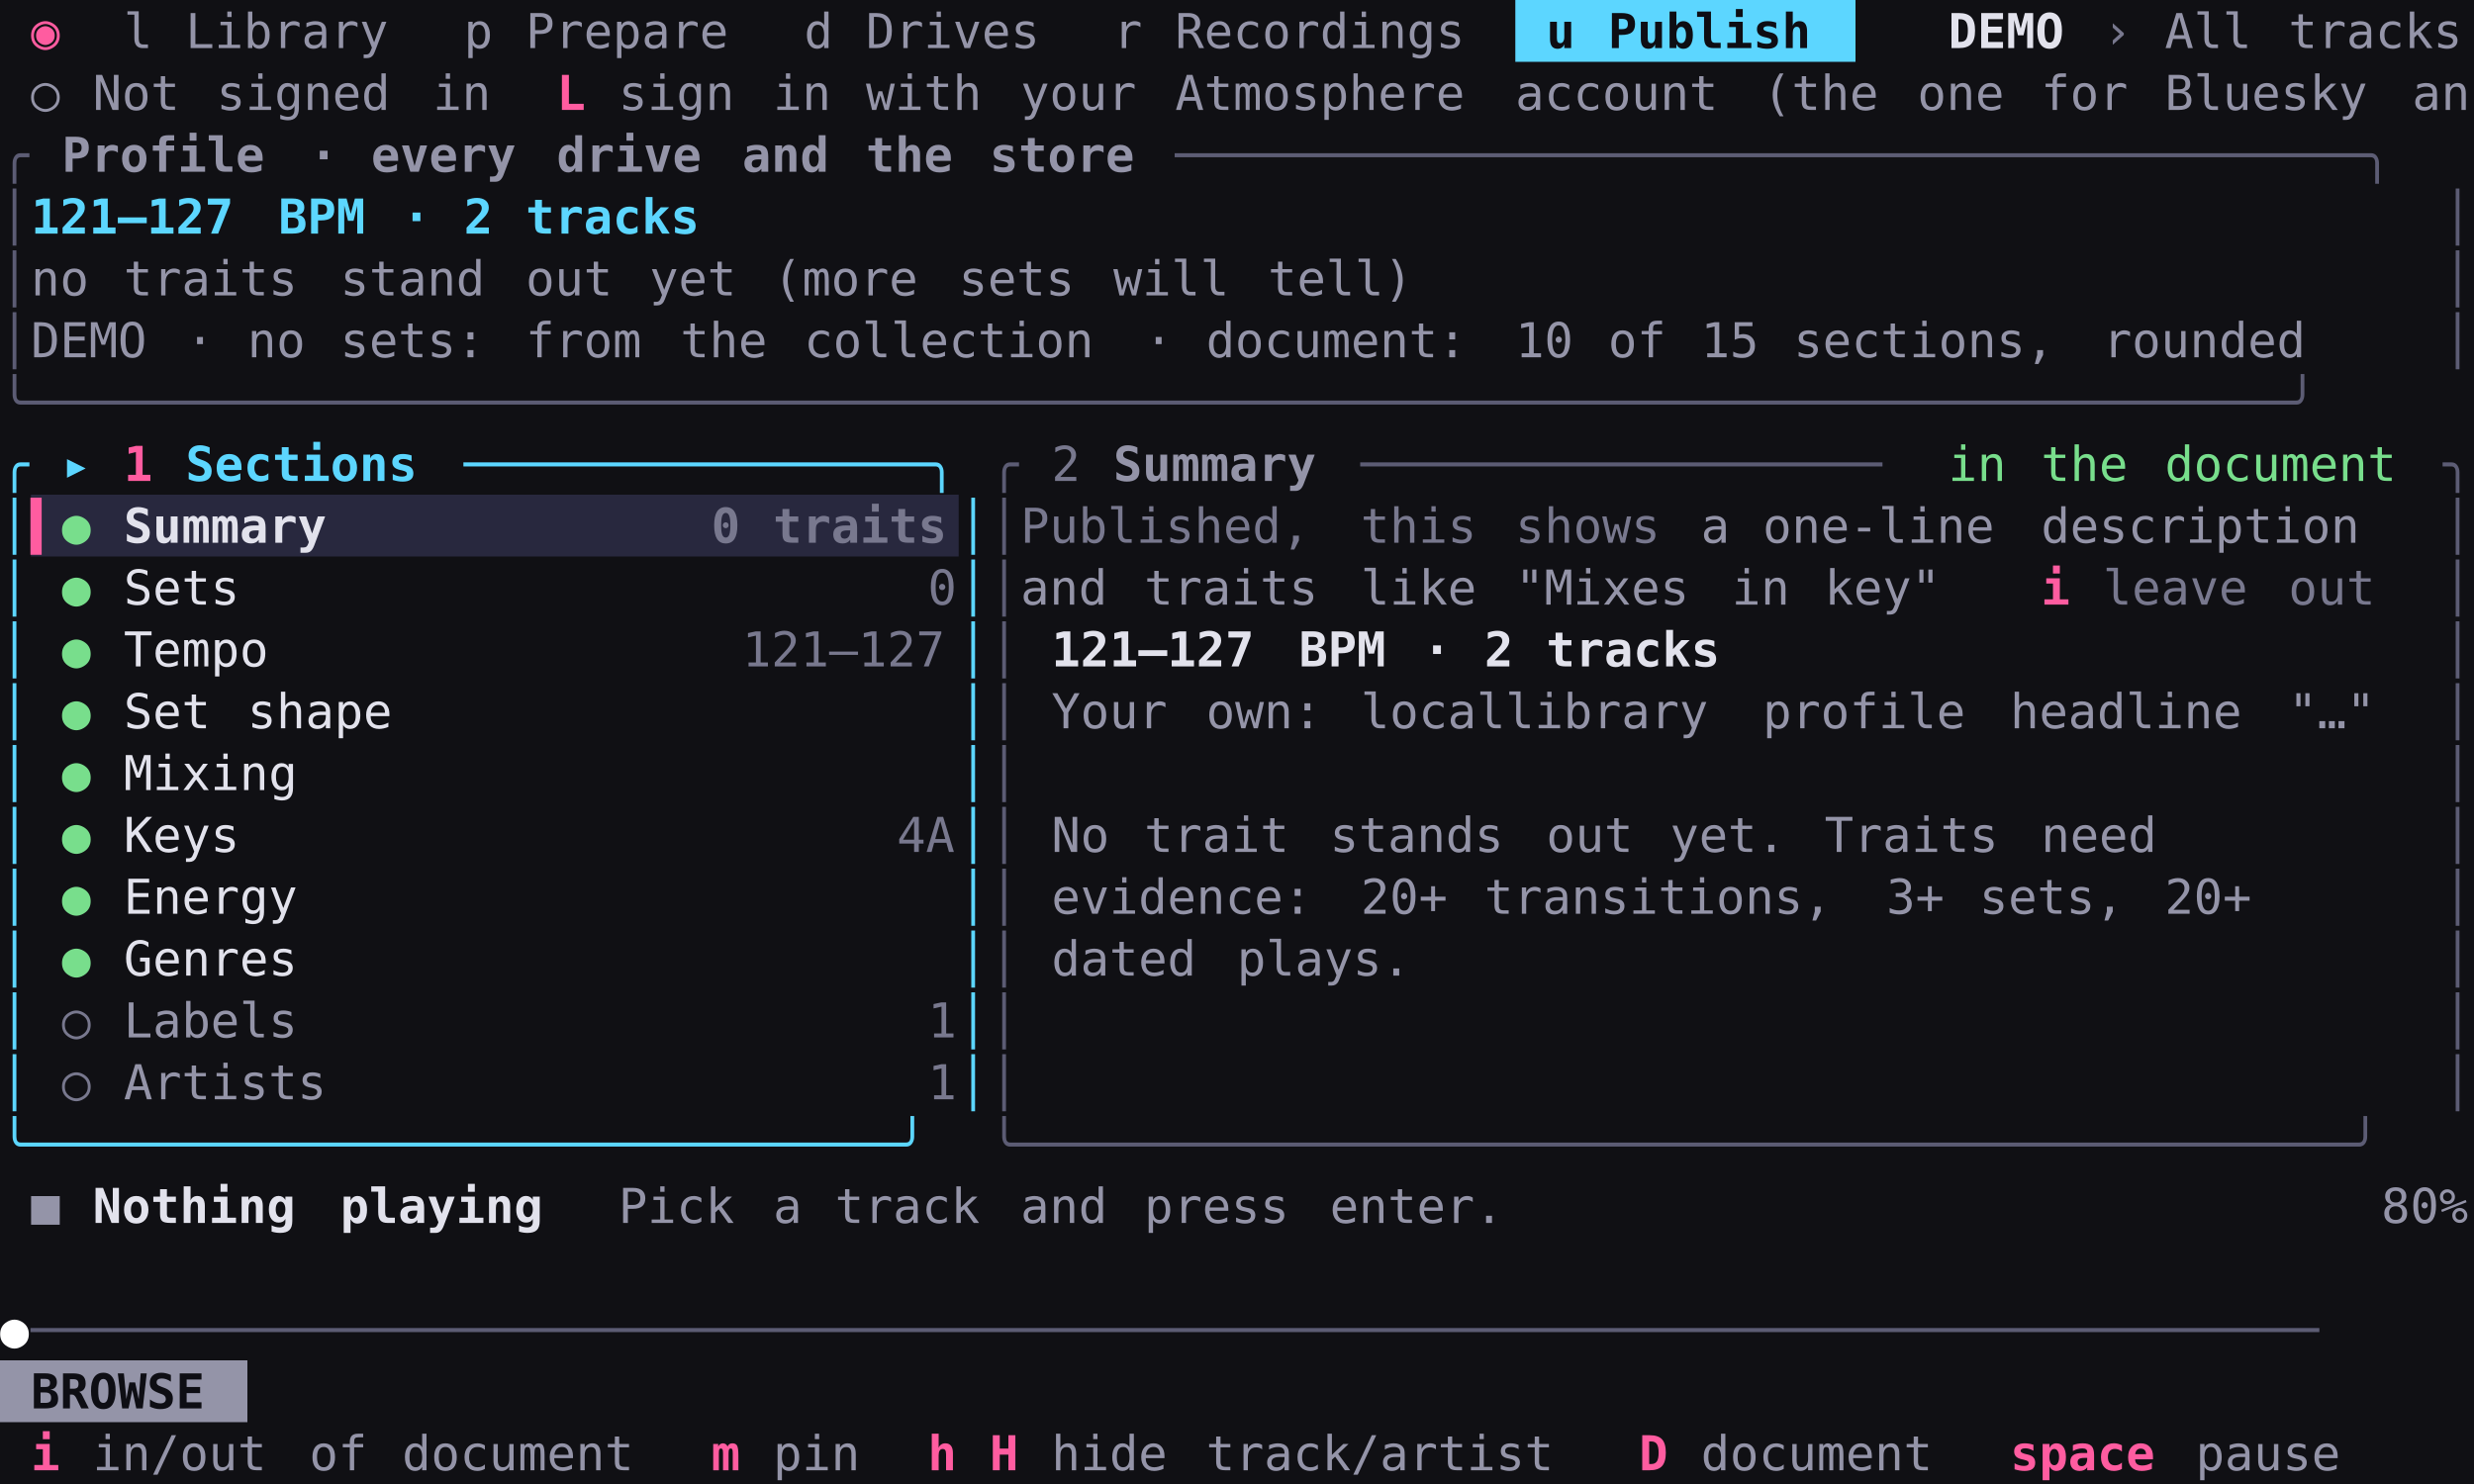
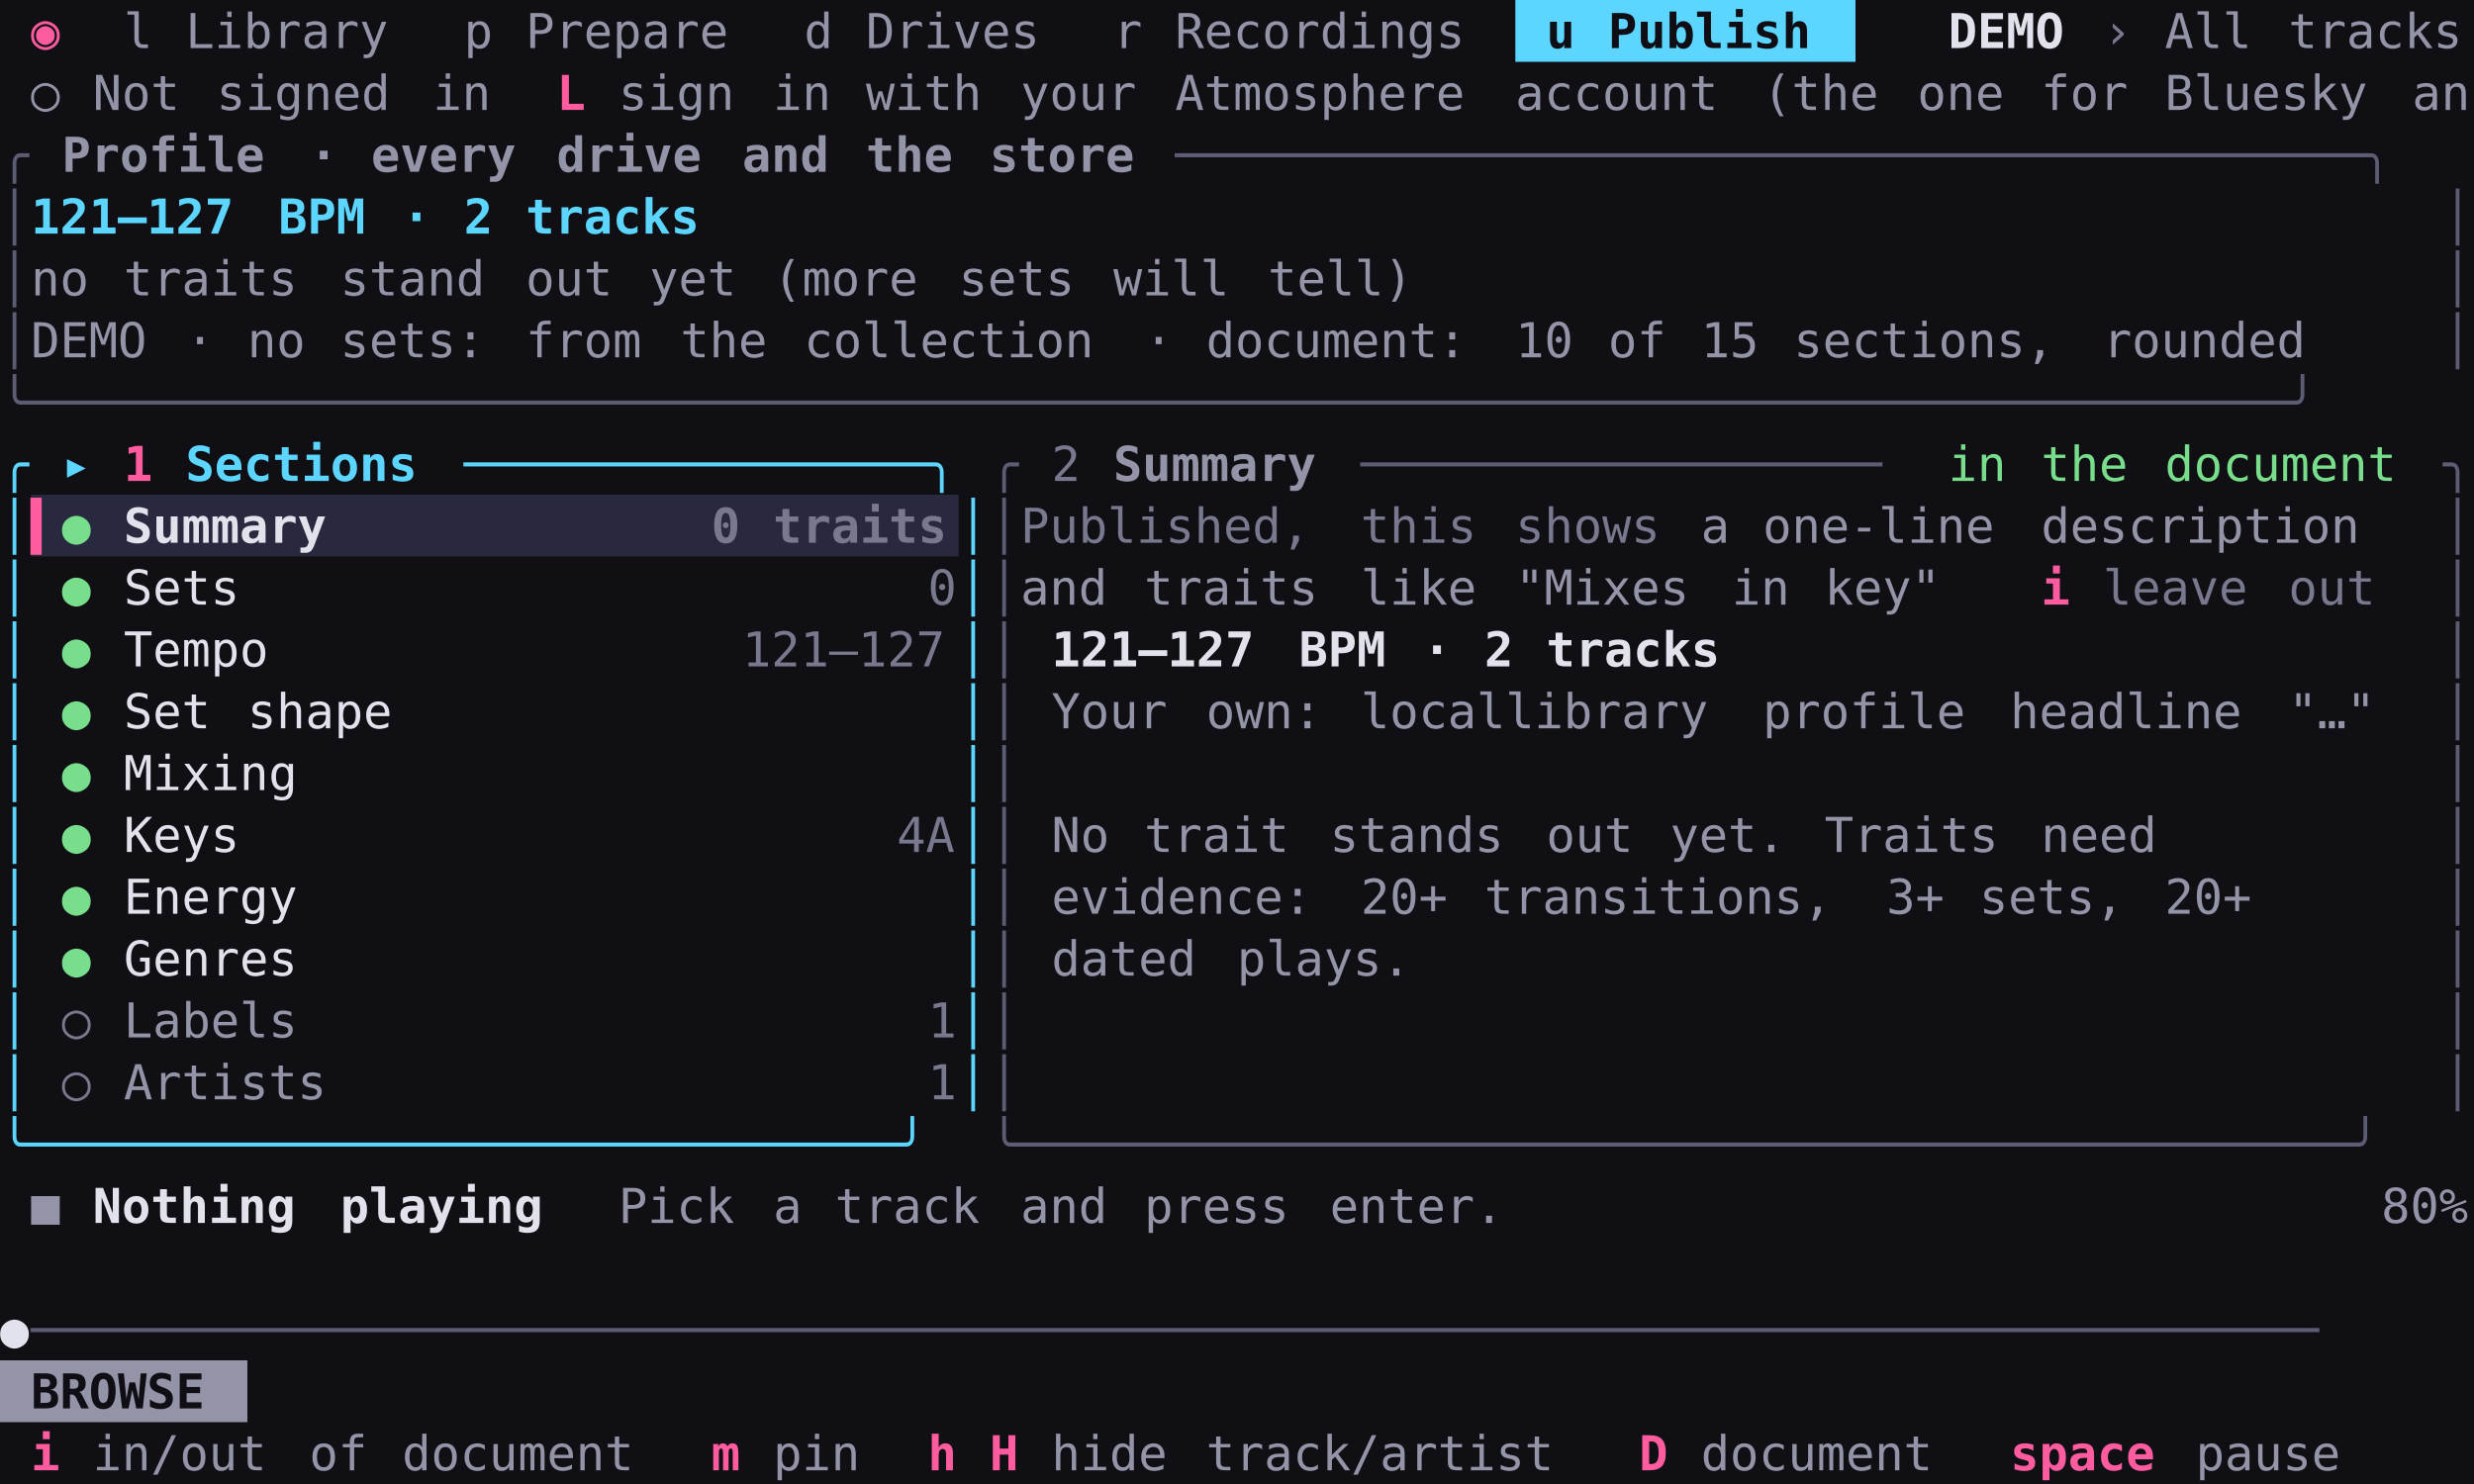
<svg xmlns="http://www.w3.org/2000/svg" viewBox="0 0 720 432" width="720" height="432" font-family="ui-monospace, Menlo, Consolas, monospace" font-size="14">
  <rect width="720" height="432" fill="#101014" />
  <rect x="441" y="0" width="99" height="18" fill="#5cd6ff" />
  <text x="9" y="14" fill="#ff5ca0" font-weight="bold">◉</text>
  <text x="36" y="14" fill="#9494a8">l</text>
  <text x="54 63 72 81 90 99 108" y="14" fill="#9494a8">Library</text>
  <text x="135" y="14" fill="#9494a8">p</text>
  <text x="153 162 171 180 189 198 207" y="14" fill="#9494a8">Prepare</text>
  <text x="234" y="14" fill="#9494a8">d</text>
  <text x="252 261 270 279 288 297" y="14" fill="#9494a8">Drives</text>
  <text x="324" y="14" fill="#9494a8">r</text>
  <text x="342 351 360 369 378 387 396 405 414 423" y="14" fill="#9494a8">Recordings</text>
  <text x="450" y="14" fill="#0e0e14" font-weight="bold">u</text>
  <text x="468 477 486 495 504 513 522" y="14" fill="#0e0e14" font-weight="bold">Publish</text>
  <text x="567 576 585 594" y="14" fill="#e2e2ec" font-weight="bold">DEMO</text>
  <text x="612" y="14" fill="#78788e">›</text>
  <text x="630 639 648" y="14" fill="#9494a8">All</text>
  <text x="666 675 684 693 702 711" y="14" fill="#9494a8">tracks</text>
  <text x="9" y="32" fill="#9494a8">○</text>
  <text x="27 36 45" y="32" fill="#9494a8">Not</text>
  <text x="63 72 81 90 99 108" y="32" fill="#9494a8">signed</text>
  <text x="126 135" y="32" fill="#9494a8">in</text>
  <text x="162" y="32" fill="#ff5ca0" font-weight="bold">L</text>
  <text x="180 189 198 207" y="32" fill="#9494a8">sign</text>
  <text x="225 234" y="32" fill="#9494a8">in</text>
  <text x="252 261 270 279" y="32" fill="#9494a8">with</text>
  <text x="297 306 315 324" y="32" fill="#9494a8">your</text>
  <text x="342 351 360 369 378 387 396 405 414 423" y="32" fill="#9494a8">Atmosphere</text>
  <text x="441 450 459 468 477 486 495" y="32" fill="#9494a8">account</text>
  <text x="513 522 531 540" y="32" fill="#9494a8">(the</text>
  <text x="558 567 576" y="32" fill="#9494a8">one</text>
  <text x="594 603 612" y="32" fill="#9494a8">for</text>
  <text x="630 639 648 657 666 675 684" y="32" fill="#9494a8">Bluesky</text>
  <text x="702 711" y="32" fill="#9494a8">an</text>
  <text x="0" y="50" fill="#5c5c74">╭</text>
  <text x="18 27 36 45 54 63 72" y="50" fill="#9494a8" font-weight="bold">Profile</text>
  <text x="90" y="50" fill="#9494a8" font-weight="bold">·</text>
  <text x="108 117 126 135 144" y="50" fill="#9494a8" font-weight="bold">every</text>
  <text x="162 171 180 189 198" y="50" fill="#9494a8" font-weight="bold">drive</text>
  <text x="216 225 234" y="50" fill="#9494a8" font-weight="bold">and</text>
  <text x="252 261 270" y="50" fill="#9494a8" font-weight="bold">the</text>
  <text x="288 297 306 315 324" y="50" fill="#9494a8" font-weight="bold">store</text>
  <text x="342 351 360 369 378 387 396 405 414 423 432 441 450 459 468 477 486 495 504 513 522 531 540 549 558 567 576 585 594 603 612 621 630 639 648 657 666 675 684 693 702 711" y="50" fill="#5c5c74">─────────────────────────────────────────╮</text>
  <text x="0" y="68" fill="#5c5c74">│</text>
  <text x="9 18 27 36 45 54 63" y="68" fill="#5cd6ff" font-weight="bold">121–127</text>
  <text x="81 90 99" y="68" fill="#5cd6ff" font-weight="bold">BPM</text>
  <text x="117" y="68" fill="#5cd6ff" font-weight="bold">·</text>
  <text x="135" y="68" fill="#5cd6ff" font-weight="bold">2</text>
  <text x="153 162 171 180 189 198" y="68" fill="#5cd6ff" font-weight="bold">tracks</text>
  <text x="711" y="68" fill="#5c5c74">│</text>
  <text x="0" y="86" fill="#5c5c74">│</text>
  <text x="9 18" y="86" fill="#9494a8">no</text>
  <text x="36 45 54 63 72 81" y="86" fill="#9494a8">traits</text>
  <text x="99 108 117 126 135" y="86" fill="#9494a8">stand</text>
  <text x="153 162 171" y="86" fill="#9494a8">out</text>
  <text x="189 198 207" y="86" fill="#9494a8">yet</text>
  <text x="225 234 243 252 261" y="86" fill="#9494a8">(more</text>
  <text x="279 288 297 306" y="86" fill="#9494a8">sets</text>
  <text x="324 333 342 351" y="86" fill="#9494a8">will</text>
  <text x="369 378 387 396 405" y="86" fill="#9494a8">tell)</text>
  <text x="711" y="86" fill="#5c5c74">│</text>
  <text x="0" y="104" fill="#5c5c74">│</text>
  <text x="9 18 27 36" y="104" fill="#9494a8">DEMO</text>
  <text x="54" y="104" fill="#9494a8">·</text>
  <text x="72 81" y="104" fill="#9494a8">no</text>
  <text x="99 108 117 126 135" y="104" fill="#9494a8">sets:</text>
  <text x="153 162 171 180" y="104" fill="#9494a8">from</text>
  <text x="198 207 216" y="104" fill="#9494a8">the</text>
  <text x="234 243 252 261 270 279 288 297 306 315" y="104" fill="#9494a8">collection</text>
  <text x="333" y="104" fill="#9494a8">·</text>
  <text x="351 360 369 378 387 396 405 414 423" y="104" fill="#9494a8">document:</text>
  <text x="441 450" y="104" fill="#9494a8">10</text>
  <text x="468 477" y="104" fill="#9494a8">of</text>
  <text x="495 504" y="104" fill="#9494a8">15</text>
  <text x="522 531 540 549 558 567 576 585 594" y="104" fill="#9494a8">sections,</text>
  <text x="612 621 630 639 648 657 666" y="104" fill="#9494a8">rounded</text>
  <text x="711" y="104" fill="#5c5c74">│</text>
  <text x="0 9 18 27 36 45 54 63 72 81 90 99 108 117 126 135 144 153 162 171 180 189 198 207 216 225 234 243 252 261 270 279 288 297 306 315 324 333 342 351 360 369 378 387 396 405 414 423 432 441 450 459 468 477 486 495 504 513 522 531 540 549 558 567 576 585 594 603 612 621 630 639 648 657 666 675 684 693 702 711" y="122" fill="#5c5c74">╰──────────────────────────────────────────────────────────────────────────────╯</text>
  <text x="0" y="140" fill="#5cd6ff">╭</text>
  <text x="18" y="140" fill="#5cd6ff" font-weight="bold">▸</text>
  <text x="36" y="140" fill="#ff5ca0" font-weight="bold">1</text>
  <text x="54 63 72 81 90 99 108 117" y="140" fill="#5cd6ff" font-weight="bold">Sections</text>
  <text x="135 144 153 162 171 180 189 198 207 216 225 234 243 252 261 270 279" y="140" fill="#5cd6ff">────────────────╮</text>
  <text x="288" y="140" fill="#5c5c74">╭</text>
  <text x="306" y="140" fill="#78788e">2</text>
  <text x="324 333 342 351 360 369 378" y="140" fill="#9494a8" font-weight="bold">Summary</text>
  <text x="396 405 414 423 432 441 450 459 468 477 486 495 504 513 522 531 540 549" y="140" fill="#5c5c74">──────────────────</text>
  <text x="567 576" y="140" fill="#78de8c">in</text>
  <text x="594 603 612" y="140" fill="#78de8c">the</text>
  <text x="630 639 648 657 666 675 684 693" y="140" fill="#78de8c">document</text>
  <text x="711" y="140" fill="#5c5c74">╮</text>
  <rect x="9" y="144" width="270" height="18" fill="#28283e" />
  <text x="0" y="158" fill="#5cd6ff">│</text>
  <text x="9" y="158" fill="#ff5ca0" font-weight="bold">▍</text>
  <text x="18" y="158" fill="#78de8c" font-weight="bold">●</text>
  <text x="36 45 54 63 72 81 90" y="158" fill="#e2e2ec" font-weight="bold">Summary</text>
  <text x="207" y="158" fill="#78788e" font-weight="bold">0</text>
  <text x="225 234 243 252 261 270" y="158" fill="#78788e" font-weight="bold">traits</text>
  <text x="279" y="158" fill="#5cd6ff">│</text>
  <text x="288" y="158" fill="#5c5c74">│</text>
  <text x="297 306 315 324 333 342 351 360 369 378" y="158" fill="#78788e">Published,</text>
  <text x="396 405 414 423" y="158" fill="#78788e">this</text>
  <text x="441 450 459 468 477" y="158" fill="#78788e">shows</text>
  <text x="495" y="158" fill="#9494a8">a</text>
  <text x="513 522 531 540 549 558 567 576" y="158" fill="#9494a8">one-line</text>
  <text x="594 603 612 621 630 639 648 657 666 675 684" y="158" fill="#9494a8">description</text>
  <text x="711" y="158" fill="#5c5c74">│</text>
  <text x="0" y="176" fill="#5cd6ff">│</text>
  <text x="18" y="176" fill="#78de8c">●</text>
  <text x="36 45 54 63" y="176" fill="#e2e2ec">Sets</text>
  <text x="270" y="176" fill="#78788e">0</text>
  <text x="279" y="176" fill="#5cd6ff">│</text>
  <text x="288" y="176" fill="#5c5c74">│</text>
  <text x="297 306 315" y="176" fill="#9494a8">and</text>
  <text x="333 342 351 360 369 378" y="176" fill="#9494a8">traits</text>
  <text x="396 405 414 423" y="176" fill="#9494a8">like</text>
  <text x="441 450 459 468 477 486" y="176" fill="#9494a8">"Mixes</text>
  <text x="504 513" y="176" fill="#9494a8">in</text>
  <text x="531 540 549 558" y="176" fill="#9494a8">key"</text>
  <text x="594" y="176" fill="#ff5ca0" font-weight="bold">i</text>
  <text x="612 621 630 639 648" y="176" fill="#78788e">leave</text>
  <text x="666 675 684" y="176" fill="#78788e">out</text>
  <text x="711" y="176" fill="#5c5c74">│</text>
  <text x="0" y="194" fill="#5cd6ff">│</text>
  <text x="18" y="194" fill="#78de8c">●</text>
  <text x="36 45 54 63 72" y="194" fill="#e2e2ec">Tempo</text>
  <text x="216 225 234 243 252 261 270" y="194" fill="#78788e">121–127</text>
  <text x="279" y="194" fill="#5cd6ff">│</text>
  <text x="288" y="194" fill="#5c5c74">│</text>
  <text x="306 315 324 333 342 351 360" y="194" fill="#e2e2ec" font-weight="bold">121–127</text>
  <text x="378 387 396" y="194" fill="#e2e2ec" font-weight="bold">BPM</text>
  <text x="414" y="194" fill="#e2e2ec" font-weight="bold">·</text>
  <text x="432" y="194" fill="#e2e2ec" font-weight="bold">2</text>
  <text x="450 459 468 477 486 495" y="194" fill="#e2e2ec" font-weight="bold">tracks</text>
  <text x="711" y="194" fill="#5c5c74">│</text>
  <text x="0" y="212" fill="#5cd6ff">│</text>
  <text x="18" y="212" fill="#78de8c">●</text>
  <text x="36 45 54" y="212" fill="#e2e2ec">Set</text>
  <text x="72 81 90 99 108" y="212" fill="#e2e2ec">shape</text>
  <text x="279" y="212" fill="#5cd6ff">│</text>
  <text x="288" y="212" fill="#5c5c74">│</text>
  <text x="306 315 324 333" y="212" fill="#9494a8">Your</text>
  <text x="351 360 369 378" y="212" fill="#9494a8">own:</text>
  <text x="396 405 414 423 432 441 450 459 468 477 486 495" y="212" fill="#9494a8">locallibrary</text>
  <text x="513 522 531 540 549 558 567" y="212" fill="#9494a8">profile</text>
  <text x="585 594 603 612 621 630 639 648" y="212" fill="#9494a8">headline</text>
  <text x="666 675 684" y="212" fill="#9494a8">"…"</text>
  <text x="711" y="212" fill="#5c5c74">│</text>
  <text x="0" y="230" fill="#5cd6ff">│</text>
  <text x="18" y="230" fill="#78de8c">●</text>
  <text x="36 45 54 63 72 81" y="230" fill="#e2e2ec">Mixing</text>
  <text x="279" y="230" fill="#5cd6ff">│</text>
  <text x="288" y="230" fill="#5c5c74">│</text>
  <text x="711" y="230" fill="#5c5c74">│</text>
  <text x="0" y="248" fill="#5cd6ff">│</text>
  <text x="18" y="248" fill="#78de8c">●</text>
  <text x="36 45 54 63" y="248" fill="#e2e2ec">Keys</text>
  <text x="261 270" y="248" fill="#78788e">4A</text>
  <text x="279" y="248" fill="#5cd6ff">│</text>
  <text x="288" y="248" fill="#5c5c74">│</text>
  <text x="306 315" y="248" fill="#9494a8">No</text>
  <text x="333 342 351 360 369" y="248" fill="#9494a8">trait</text>
  <text x="387 396 405 414 423 432" y="248" fill="#9494a8">stands</text>
  <text x="450 459 468" y="248" fill="#9494a8">out</text>
  <text x="486 495 504 513" y="248" fill="#9494a8">yet.</text>
  <text x="531 540 549 558 567 576" y="248" fill="#9494a8">Traits</text>
  <text x="594 603 612 621" y="248" fill="#9494a8">need</text>
  <text x="711" y="248" fill="#5c5c74">│</text>
  <text x="0" y="266" fill="#5cd6ff">│</text>
  <text x="18" y="266" fill="#78de8c">●</text>
  <text x="36 45 54 63 72 81" y="266" fill="#e2e2ec">Energy</text>
  <text x="279" y="266" fill="#5cd6ff">│</text>
  <text x="288" y="266" fill="#5c5c74">│</text>
  <text x="306 315 324 333 342 351 360 369 378" y="266" fill="#9494a8">evidence:</text>
  <text x="396 405 414" y="266" fill="#9494a8">20+</text>
  <text x="432 441 450 459 468 477 486 495 504 513 522 531" y="266" fill="#9494a8">transitions,</text>
  <text x="549 558" y="266" fill="#9494a8">3+</text>
  <text x="576 585 594 603 612" y="266" fill="#9494a8">sets,</text>
  <text x="630 639 648" y="266" fill="#9494a8">20+</text>
  <text x="711" y="266" fill="#5c5c74">│</text>
  <text x="0" y="284" fill="#5cd6ff">│</text>
  <text x="18" y="284" fill="#78de8c">●</text>
  <text x="36 45 54 63 72 81" y="284" fill="#e2e2ec">Genres</text>
  <text x="279" y="284" fill="#5cd6ff">│</text>
  <text x="288" y="284" fill="#5c5c74">│</text>
  <text x="306 315 324 333 342" y="284" fill="#9494a8">dated</text>
  <text x="360 369 378 387 396 405" y="284" fill="#9494a8">plays.</text>
  <text x="711" y="284" fill="#5c5c74">│</text>
  <text x="0" y="302" fill="#5cd6ff">│</text>
  <text x="18" y="302" fill="#78788e">○</text>
  <text x="36 45 54 63 72 81" y="302" fill="#9494a8">Labels</text>
  <text x="270" y="302" fill="#78788e">1</text>
  <text x="279" y="302" fill="#5cd6ff">│</text>
  <text x="288" y="302" fill="#5c5c74">│</text>
  <text x="711" y="302" fill="#5c5c74">│</text>
  <text x="0" y="320" fill="#5cd6ff">│</text>
  <text x="18" y="320" fill="#78788e">○</text>
  <text x="36 45 54 63 72 81 90" y="320" fill="#9494a8">Artists</text>
  <text x="270" y="320" fill="#78788e">1</text>
  <text x="279" y="320" fill="#5cd6ff">│</text>
  <text x="288" y="320" fill="#5c5c74">│</text>
  <text x="711" y="320" fill="#5c5c74">│</text>
  <text x="0 9 18 27 36 45 54 63 72 81 90 99 108 117 126 135 144 153 162 171 180 189 198 207 216 225 234 243 252 261 270 279" y="338" fill="#5cd6ff">╰──────────────────────────────╯</text>
  <text x="288 297 306 315 324 333 342 351 360 369 378 387 396 405 414 423 432 441 450 459 468 477 486 495 504 513 522 531 540 549 558 567 576 585 594 603 612 621 630 639 648 657 666 675 684 693 702 711" y="338" fill="#5c5c74">╰──────────────────────────────────────────────╯</text>
  <text x="9" y="356" fill="#9494a8">■</text>
  <text x="27 36 45 54 63 72 81" y="356" fill="#e2e2ec" font-weight="bold">Nothing</text>
  <text x="99 108 117 126 135 144 153" y="356" fill="#e2e2ec" font-weight="bold">playing</text>
  <text x="180 189 198 207" y="356" fill="#9494a8">Pick</text>
  <text x="225" y="356" fill="#9494a8">a</text>
  <text x="243 252 261 270 279" y="356" fill="#9494a8">track</text>
  <text x="297 306 315" y="356" fill="#9494a8">and</text>
  <text x="333 342 351 360 369" y="356" fill="#9494a8">press</text>
  <text x="387 396 405 414 423 432" y="356" fill="#9494a8">enter.</text>
  <text x="693 702 711" y="356" fill="#9494a8">80%</text>
-   <text x="0" y="392" fill="#ffffff">●</text>
+   <text x="0" y="392" fill="#e2e2ec">●</text>
  <text x="9 18 27 36 45 54 63 72 81 90 99 108 117 126 135 144 153 162 171 180 189 198 207 216 225 234 243 252 261 270 279 288 297 306 315 324 333 342 351 360 369 378 387 396 405 414 423 432 441 450 459 468 477 486 495 504 513 522 531 540 549 558 567 576 585 594 603 612 621 630 639 648 657 666 675 684 693 702 711" y="392" fill="#5c5c74">───────────────────────────────────────────────────────────────────────────────</text>
  <rect x="0" y="396" width="72" height="18" fill="#9494a8" />
  <text x="9 18 27 36 45 54" y="410" fill="#0e0e14" font-weight="bold">BROWSE</text>
  <text x="9" y="428" fill="#ff5ca0" font-weight="bold">i</text>
  <text x="27 36 45 54 63 72" y="428" fill="#9494a8">in/out</text>
  <text x="90 99" y="428" fill="#9494a8">of</text>
  <text x="117 126 135 144 153 162 171 180" y="428" fill="#9494a8">document</text>
  <text x="207" y="428" fill="#ff5ca0" font-weight="bold">m</text>
  <text x="225 234 243" y="428" fill="#9494a8">pin</text>
  <text x="270" y="428" fill="#ff5ca0" font-weight="bold">h</text>
  <text x="288" y="428" fill="#ff5ca0" font-weight="bold">H</text>
  <text x="306 315 324 333" y="428" fill="#9494a8">hide</text>
  <text x="351 360 369 378 387 396 405 414 423 432 441 450" y="428" fill="#9494a8">track/artist</text>
  <text x="477" y="428" fill="#ff5ca0" font-weight="bold">D</text>
  <text x="495 504 513 522 531 540 549 558" y="428" fill="#9494a8">document</text>
  <text x="585 594 603 612 621" y="428" fill="#ff5ca0" font-weight="bold">space</text>
  <text x="639 648 657 666 675" y="428" fill="#9494a8">pause</text>
</svg>
